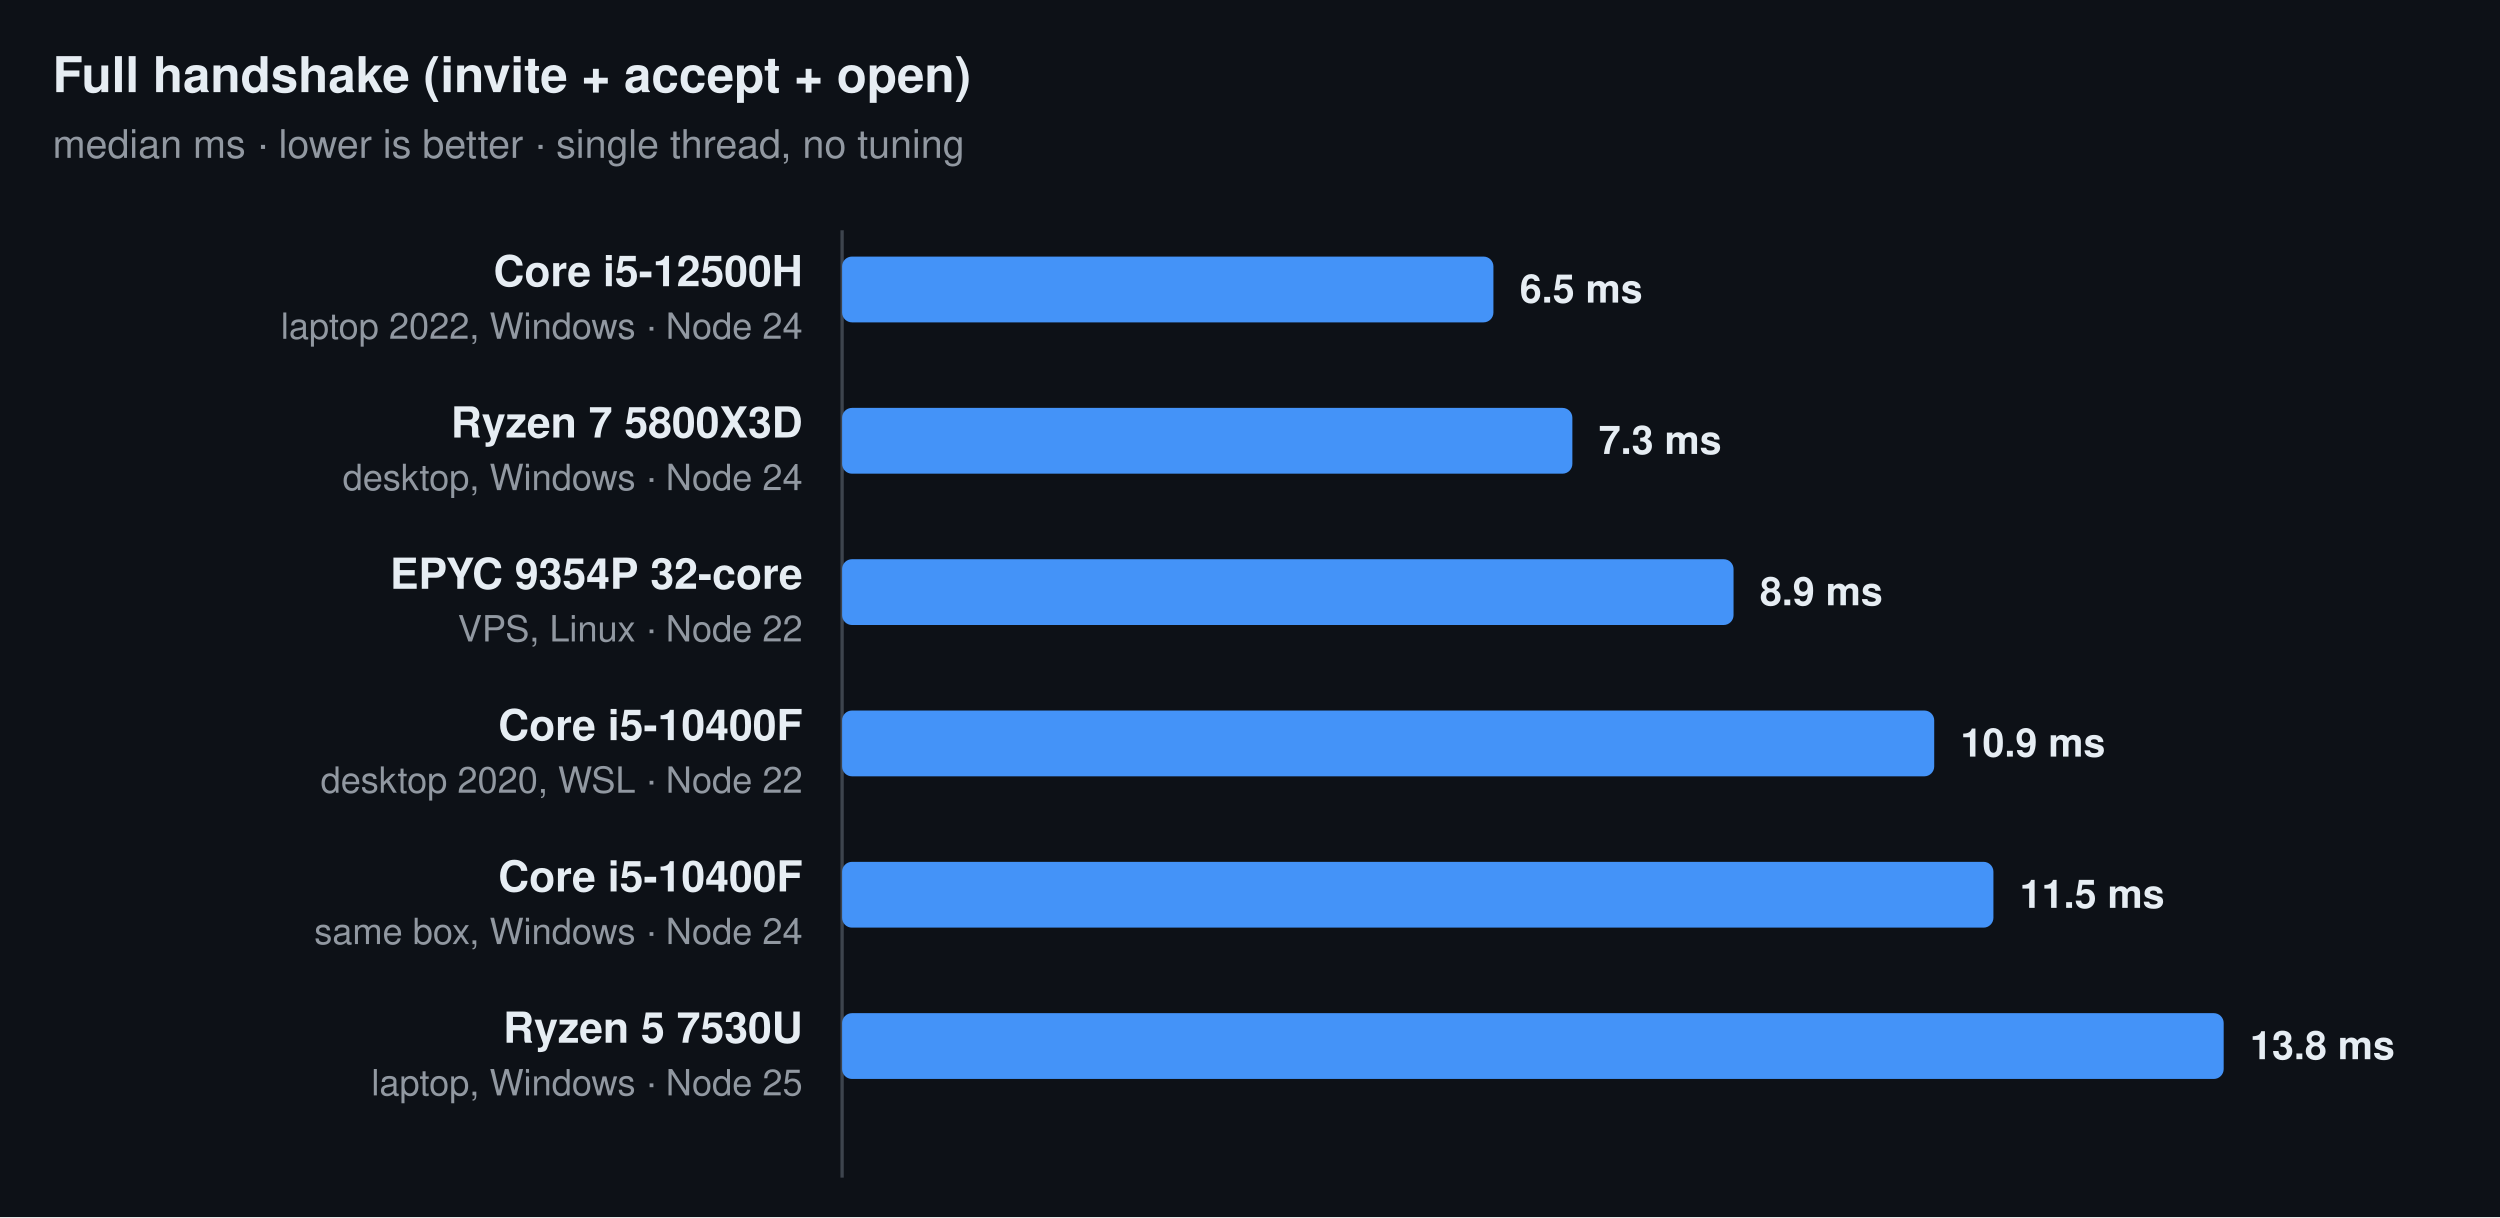
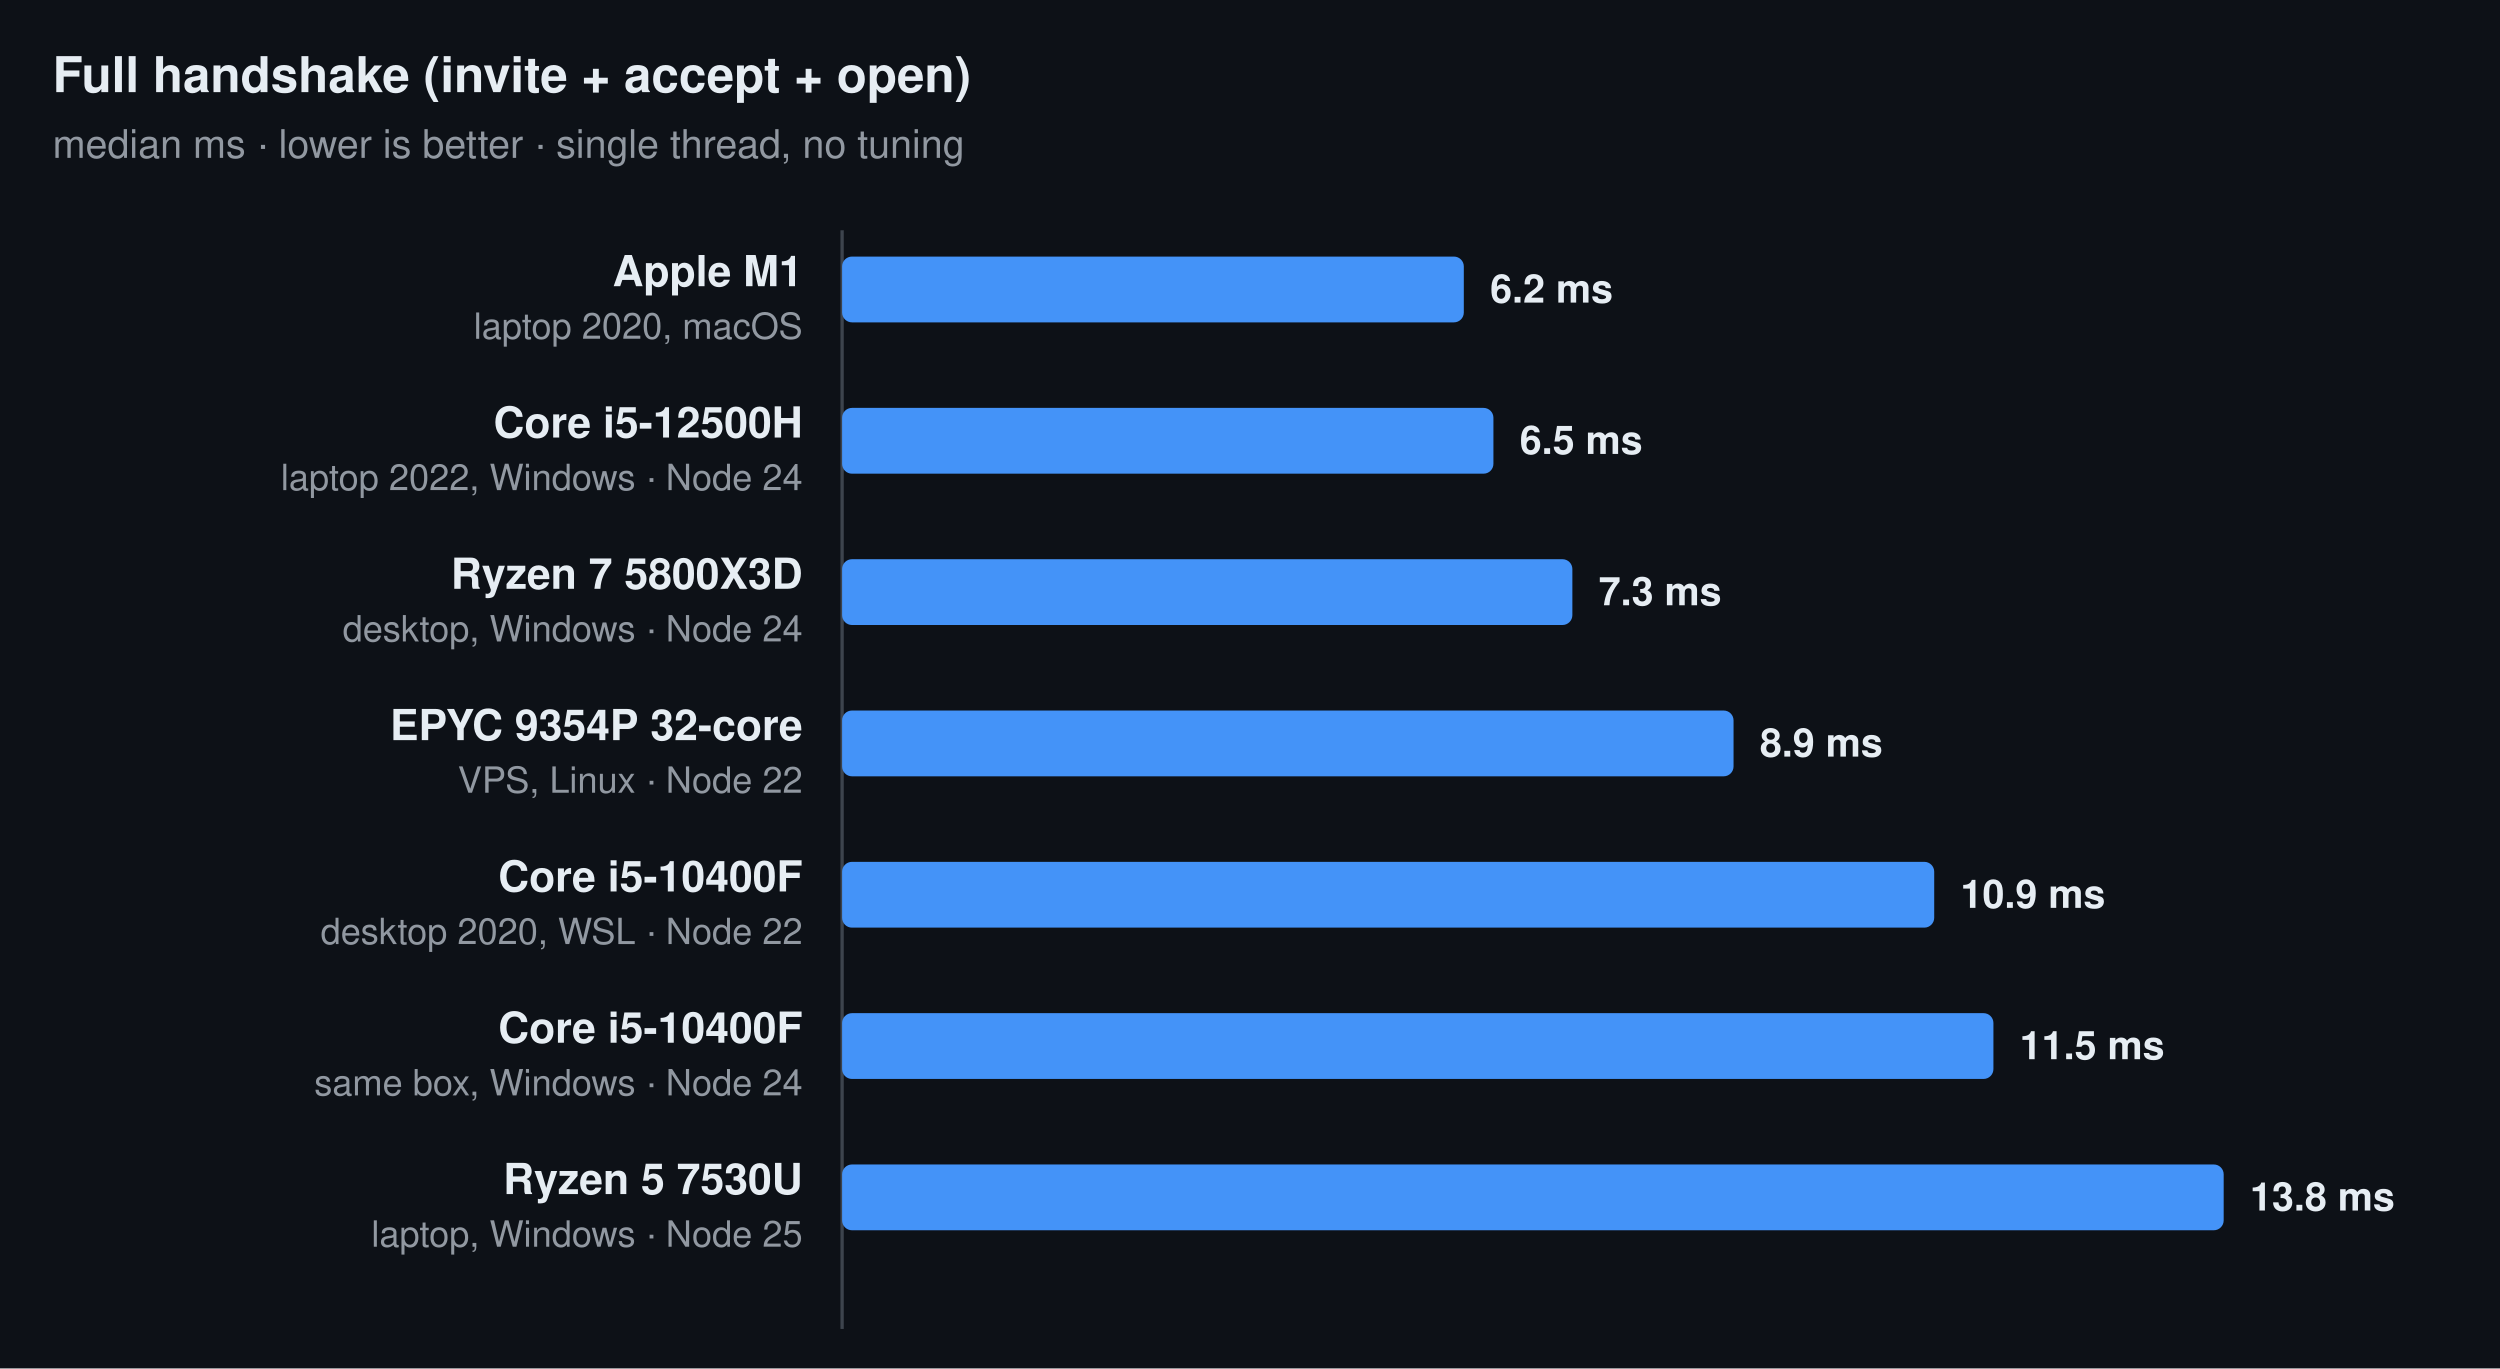
- <svg xmlns="http://www.w3.org/2000/svg" width="760" height="370" viewBox="0 0 760 370" role="img" aria-label="Full handshake (invite + accept + open), median milliseconds per machine, lower is better">
-   <rect width="760" height="370" fill="#0d1117" />
+ <svg xmlns="http://www.w3.org/2000/svg" width="760" height="416" viewBox="0 0 760 416" role="img" aria-label="Full handshake (invite + accept + open), median milliseconds per machine, lower is better">
+   <rect width="760" height="416" fill="#0d1117" />
  <text x="16" y="28" font-family="-apple-system,BlinkMacSystemFont,'Segoe UI',Helvetica,Arial,sans-serif" font-size="15" font-weight="700" fill="#e6edf3">Full handshake (invite + accept + open)</text>
  <text x="16" y="48" font-family="-apple-system,BlinkMacSystemFont,'Segoe UI',Helvetica,Arial,sans-serif" font-size="12" fill="#9198a1">median ms · lower is better · single thread, no tuning</text>
-   <line x1="256" y1="70" x2="256" y2="358" stroke="#3d444d" stroke-width="1" />
-   <text x="244" y="87" text-anchor="end" font-family="-apple-system,BlinkMacSystemFont,'Segoe UI',Helvetica,Arial,sans-serif" font-size="13" font-weight="600" fill="#e6edf3">Core i5-12500H</text>
-   <text x="244" y="103" text-anchor="end" font-family="-apple-system,BlinkMacSystemFont,'Segoe UI',Helvetica,Arial,sans-serif" font-size="11" fill="#9198a1">laptop 2022, Windows · Node 24</text>
-   <rect x="256" y="78" width="198" height="20" rx="3" fill="#4493f8" />
-   <text x="462" y="92" font-family="-apple-system,BlinkMacSystemFont,'Segoe UI',Helvetica,Arial,sans-serif" font-size="12" font-weight="600" fill="#e6edf3">6.5 ms</text>
-   <text x="244" y="133" text-anchor="end" font-family="-apple-system,BlinkMacSystemFont,'Segoe UI',Helvetica,Arial,sans-serif" font-size="13" font-weight="600" fill="#e6edf3">Ryzen 7 5800X3D</text>
-   <text x="244" y="149" text-anchor="end" font-family="-apple-system,BlinkMacSystemFont,'Segoe UI',Helvetica,Arial,sans-serif" font-size="11" fill="#9198a1">desktop, Windows · Node 24</text>
-   <rect x="256" y="124" width="222" height="20" rx="3" fill="#4493f8" />
-   <text x="486" y="138" font-family="-apple-system,BlinkMacSystemFont,'Segoe UI',Helvetica,Arial,sans-serif" font-size="12" font-weight="600" fill="#e6edf3">7.3 ms</text>
-   <text x="244" y="179" text-anchor="end" font-family="-apple-system,BlinkMacSystemFont,'Segoe UI',Helvetica,Arial,sans-serif" font-size="13" font-weight="600" fill="#e6edf3">EPYC 9354P 32-core</text>
-   <text x="244" y="195" text-anchor="end" font-family="-apple-system,BlinkMacSystemFont,'Segoe UI',Helvetica,Arial,sans-serif" font-size="11" fill="#9198a1">VPS, Linux · Node 22</text>
-   <rect x="256" y="170" width="271" height="20" rx="3" fill="#4493f8" />
-   <text x="535" y="184" font-family="-apple-system,BlinkMacSystemFont,'Segoe UI',Helvetica,Arial,sans-serif" font-size="12" font-weight="600" fill="#e6edf3">8.9 ms</text>
-   <text x="244" y="225" text-anchor="end" font-family="-apple-system,BlinkMacSystemFont,'Segoe UI',Helvetica,Arial,sans-serif" font-size="13" font-weight="600" fill="#e6edf3">Core i5-10400F</text>
-   <text x="244" y="241" text-anchor="end" font-family="-apple-system,BlinkMacSystemFont,'Segoe UI',Helvetica,Arial,sans-serif" font-size="11" fill="#9198a1">desktop 2020, WSL · Node 22</text>
-   <rect x="256" y="216" width="332" height="20" rx="3" fill="#4493f8" />
-   <text x="596" y="230" font-family="-apple-system,BlinkMacSystemFont,'Segoe UI',Helvetica,Arial,sans-serif" font-size="12" font-weight="600" fill="#e6edf3">10.9 ms</text>
+   <line x1="256" y1="70" x2="256" y2="404" stroke="#3d444d" stroke-width="1" />
+   <text x="244" y="87" text-anchor="end" font-family="-apple-system,BlinkMacSystemFont,'Segoe UI',Helvetica,Arial,sans-serif" font-size="13" font-weight="600" fill="#e6edf3">Apple M1</text>
+   <text x="244" y="103" text-anchor="end" font-family="-apple-system,BlinkMacSystemFont,'Segoe UI',Helvetica,Arial,sans-serif" font-size="11" fill="#9198a1">laptop 2020, macOS</text>
+   <rect x="256" y="78" width="189" height="20" rx="3" fill="#4493f8" />
+   <text x="453" y="92" font-family="-apple-system,BlinkMacSystemFont,'Segoe UI',Helvetica,Arial,sans-serif" font-size="12" font-weight="600" fill="#e6edf3">6.2 ms</text>
+   <text x="244" y="133" text-anchor="end" font-family="-apple-system,BlinkMacSystemFont,'Segoe UI',Helvetica,Arial,sans-serif" font-size="13" font-weight="600" fill="#e6edf3">Core i5-12500H</text>
+   <text x="244" y="149" text-anchor="end" font-family="-apple-system,BlinkMacSystemFont,'Segoe UI',Helvetica,Arial,sans-serif" font-size="11" fill="#9198a1">laptop 2022, Windows · Node 24</text>
+   <rect x="256" y="124" width="198" height="20" rx="3" fill="#4493f8" />
+   <text x="462" y="138" font-family="-apple-system,BlinkMacSystemFont,'Segoe UI',Helvetica,Arial,sans-serif" font-size="12" font-weight="600" fill="#e6edf3">6.5 ms</text>
+   <text x="244" y="179" text-anchor="end" font-family="-apple-system,BlinkMacSystemFont,'Segoe UI',Helvetica,Arial,sans-serif" font-size="13" font-weight="600" fill="#e6edf3">Ryzen 7 5800X3D</text>
+   <text x="244" y="195" text-anchor="end" font-family="-apple-system,BlinkMacSystemFont,'Segoe UI',Helvetica,Arial,sans-serif" font-size="11" fill="#9198a1">desktop, Windows · Node 24</text>
+   <rect x="256" y="170" width="222" height="20" rx="3" fill="#4493f8" />
+   <text x="486" y="184" font-family="-apple-system,BlinkMacSystemFont,'Segoe UI',Helvetica,Arial,sans-serif" font-size="12" font-weight="600" fill="#e6edf3">7.3 ms</text>
+   <text x="244" y="225" text-anchor="end" font-family="-apple-system,BlinkMacSystemFont,'Segoe UI',Helvetica,Arial,sans-serif" font-size="13" font-weight="600" fill="#e6edf3">EPYC 9354P 32-core</text>
+   <text x="244" y="241" text-anchor="end" font-family="-apple-system,BlinkMacSystemFont,'Segoe UI',Helvetica,Arial,sans-serif" font-size="11" fill="#9198a1">VPS, Linux · Node 22</text>
+   <rect x="256" y="216" width="271" height="20" rx="3" fill="#4493f8" />
+   <text x="535" y="230" font-family="-apple-system,BlinkMacSystemFont,'Segoe UI',Helvetica,Arial,sans-serif" font-size="12" font-weight="600" fill="#e6edf3">8.9 ms</text>
  <text x="244" y="271" text-anchor="end" font-family="-apple-system,BlinkMacSystemFont,'Segoe UI',Helvetica,Arial,sans-serif" font-size="13" font-weight="600" fill="#e6edf3">Core i5-10400F</text>
-   <text x="244" y="287" text-anchor="end" font-family="-apple-system,BlinkMacSystemFont,'Segoe UI',Helvetica,Arial,sans-serif" font-size="11" fill="#9198a1">same box, Windows · Node 24</text>
-   <rect x="256" y="262" width="350" height="20" rx="3" fill="#4493f8" />
-   <text x="614" y="276" font-family="-apple-system,BlinkMacSystemFont,'Segoe UI',Helvetica,Arial,sans-serif" font-size="12" font-weight="600" fill="#e6edf3">11.5 ms</text>
-   <text x="244" y="317" text-anchor="end" font-family="-apple-system,BlinkMacSystemFont,'Segoe UI',Helvetica,Arial,sans-serif" font-size="13" font-weight="600" fill="#e6edf3">Ryzen 5 7530U</text>
-   <text x="244" y="333" text-anchor="end" font-family="-apple-system,BlinkMacSystemFont,'Segoe UI',Helvetica,Arial,sans-serif" font-size="11" fill="#9198a1">laptop, Windows · Node 25</text>
-   <rect x="256" y="308" width="420" height="20" rx="3" fill="#4493f8" />
-   <text x="684" y="322" font-family="-apple-system,BlinkMacSystemFont,'Segoe UI',Helvetica,Arial,sans-serif" font-size="12" font-weight="600" fill="#e6edf3">13.8 ms</text>
+   <text x="244" y="287" text-anchor="end" font-family="-apple-system,BlinkMacSystemFont,'Segoe UI',Helvetica,Arial,sans-serif" font-size="11" fill="#9198a1">desktop 2020, WSL · Node 22</text>
+   <rect x="256" y="262" width="332" height="20" rx="3" fill="#4493f8" />
+   <text x="596" y="276" font-family="-apple-system,BlinkMacSystemFont,'Segoe UI',Helvetica,Arial,sans-serif" font-size="12" font-weight="600" fill="#e6edf3">10.9 ms</text>
+   <text x="244" y="317" text-anchor="end" font-family="-apple-system,BlinkMacSystemFont,'Segoe UI',Helvetica,Arial,sans-serif" font-size="13" font-weight="600" fill="#e6edf3">Core i5-10400F</text>
+   <text x="244" y="333" text-anchor="end" font-family="-apple-system,BlinkMacSystemFont,'Segoe UI',Helvetica,Arial,sans-serif" font-size="11" fill="#9198a1">same box, Windows · Node 24</text>
+   <rect x="256" y="308" width="350" height="20" rx="3" fill="#4493f8" />
+   <text x="614" y="322" font-family="-apple-system,BlinkMacSystemFont,'Segoe UI',Helvetica,Arial,sans-serif" font-size="12" font-weight="600" fill="#e6edf3">11.5 ms</text>
+   <text x="244" y="363" text-anchor="end" font-family="-apple-system,BlinkMacSystemFont,'Segoe UI',Helvetica,Arial,sans-serif" font-size="13" font-weight="600" fill="#e6edf3">Ryzen 5 7530U</text>
+   <text x="244" y="379" text-anchor="end" font-family="-apple-system,BlinkMacSystemFont,'Segoe UI',Helvetica,Arial,sans-serif" font-size="11" fill="#9198a1">laptop, Windows · Node 25</text>
+   <rect x="256" y="354" width="420" height="20" rx="3" fill="#4493f8" />
+   <text x="684" y="368" font-family="-apple-system,BlinkMacSystemFont,'Segoe UI',Helvetica,Arial,sans-serif" font-size="12" font-weight="600" fill="#e6edf3">13.8 ms</text>
</svg>
